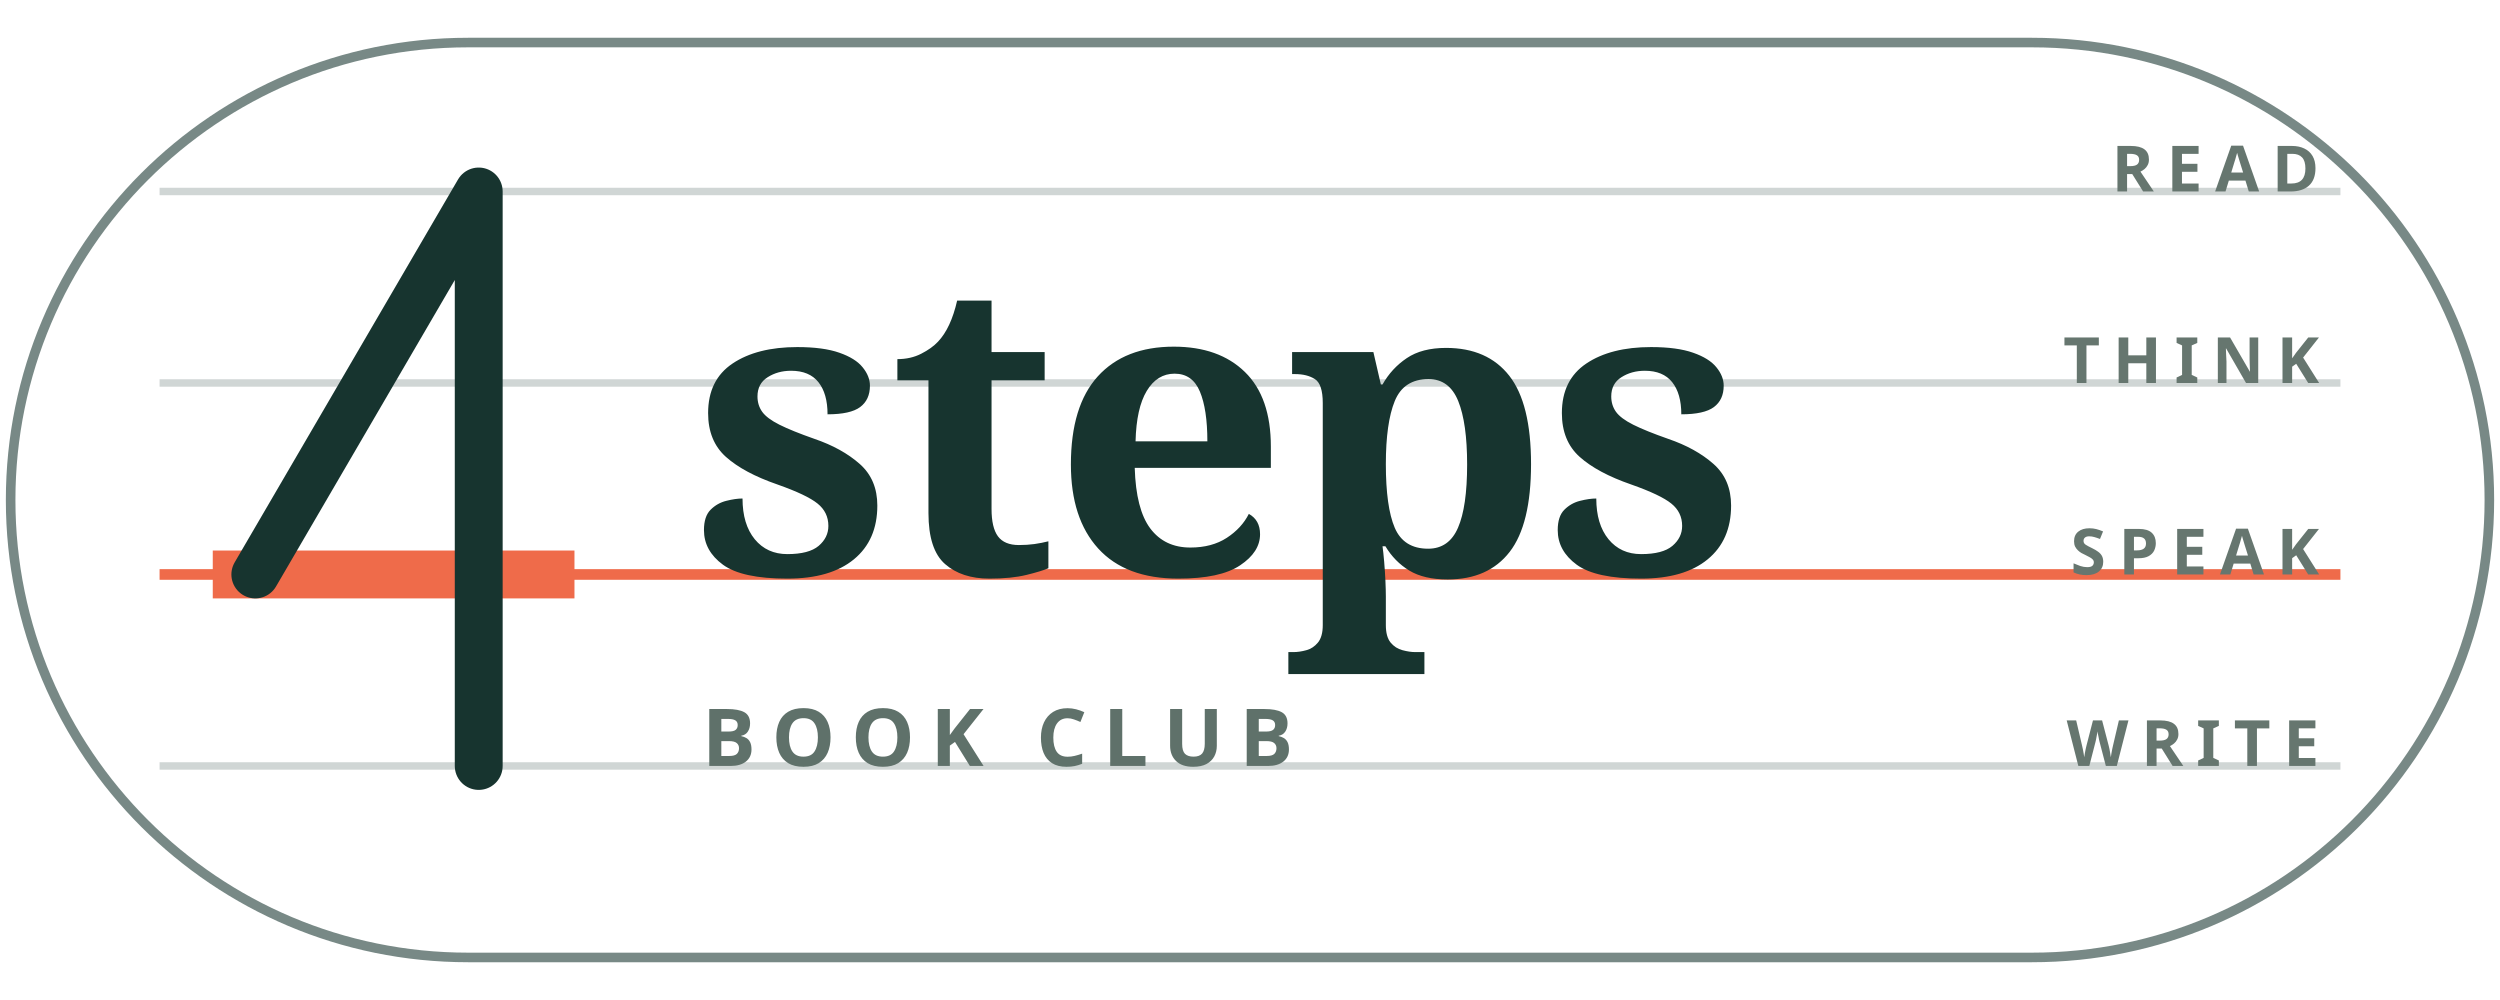
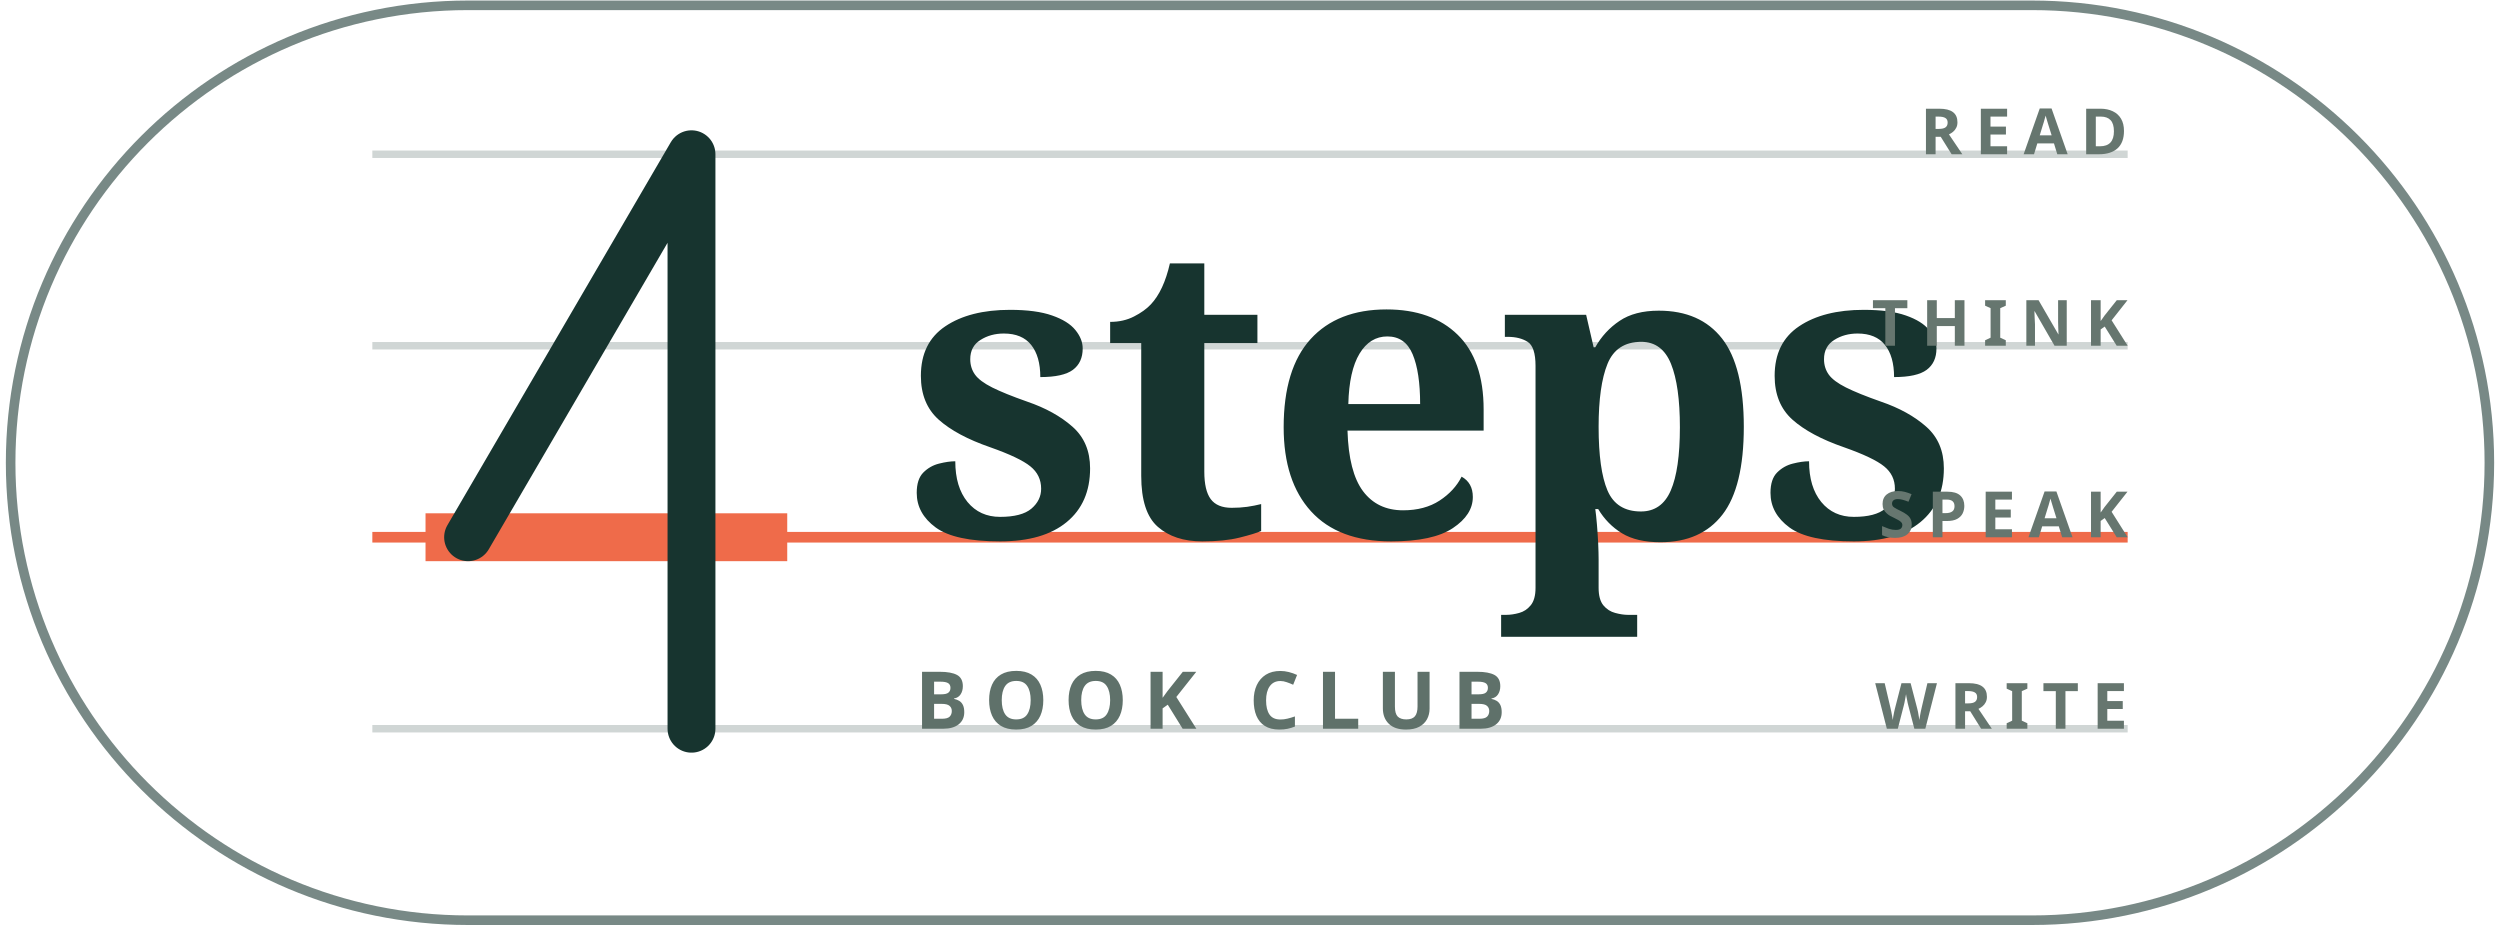
- <svg xmlns="http://www.w3.org/2000/svg" viewBox="0 16 470 188" role="img" aria-labelledby="l-title l-desc">
+ <svg xmlns="http://www.w3.org/2000/svg" viewBox="0 23 470 174" role="img" aria-labelledby="l-title l-desc">
  <g aria-hidden="true">
    <rect x="2" y="24" width="466" height="172" rx="86" fill="none" stroke="#17342F" stroke-opacity="0.58" stroke-width="1.8" />
-     <g stroke="#17342F" stroke-opacity="0.2" stroke-width="1.4">
-       <line x1="30" y1="52" x2="440" y2="52" />
-       <line x1="30" y1="88" x2="440" y2="88" />
-       <line x1="30" y1="160" x2="440" y2="160" />
-     </g>
-     <line x1="30" y1="124" x2="440" y2="124" stroke="#EF6B4A" stroke-width="2" />
-     <line x1="40" y1="124" x2="108" y2="124" stroke="#EF6B4A" stroke-width="9" />
-     <path d="M48 124 L90 52 V160" fill="none" stroke="#17342F" stroke-width="9" stroke-linejoin="round" stroke-linecap="round" />
-     <text x="130" y="124" font-family="Gowun Batang, serif" font-weight="700" font-size="78" letter-spacing="-1" fill="#17342F">steps</text>
-     <text x="132" y="160" font-family="IBM Plex Sans KR, sans-serif" font-weight="600" font-size="15" letter-spacing="3" fill="#5f716a">BOOK CLUB</text>
-     <g font-family="IBM Plex Sans KR, sans-serif" font-weight="600" font-size="12" letter-spacing="2.4" fill="#66766F" text-anchor="end">
-       <text x="436" y="52">READ</text>
-       <text x="436" y="88">THINK</text>
-       <text x="436" y="124">SPEAK</text>
-       <text x="436" y="160">WRITE</text>
+     <g transform="translate(40 0)">
+       <g stroke="#17342F" stroke-opacity="0.2" stroke-width="1.4">
+         <line x1="30" y1="52" x2="360" y2="52" />
+         <line x1="30" y1="88" x2="360" y2="88" />
+         <line x1="30" y1="160" x2="360" y2="160" />
+       </g>
+       <line x1="30" y1="124" x2="360" y2="124" stroke="#EF6B4A" stroke-width="2" />
+       <line x1="40" y1="124" x2="108" y2="124" stroke="#EF6B4A" stroke-width="9" />
+       <path d="M48 124 L90 52 V160" fill="none" stroke="#17342F" stroke-width="9" stroke-linejoin="round" stroke-linecap="round" />
+       <text x="130" y="124" font-family="Gowun Batang, serif" font-weight="700" font-size="78" letter-spacing="-1" fill="#17342F">steps</text>
+       <text x="132" y="160" font-family="IBM Plex Sans KR, sans-serif" font-weight="600" font-size="15" letter-spacing="3" fill="#5f716a">BOOK CLUB</text>
+       <g font-family="IBM Plex Sans KR, sans-serif" font-weight="600" font-size="12" letter-spacing="2.4" fill="#66766F" text-anchor="end">
+         <text x="360" y="52">READ</text>
+         <text x="360" y="88">THINK</text>
+         <text x="360" y="124">SPEAK</text>
+         <text x="360" y="160">WRITE</text>
+       </g>
    </g>
  </g>
</svg>
